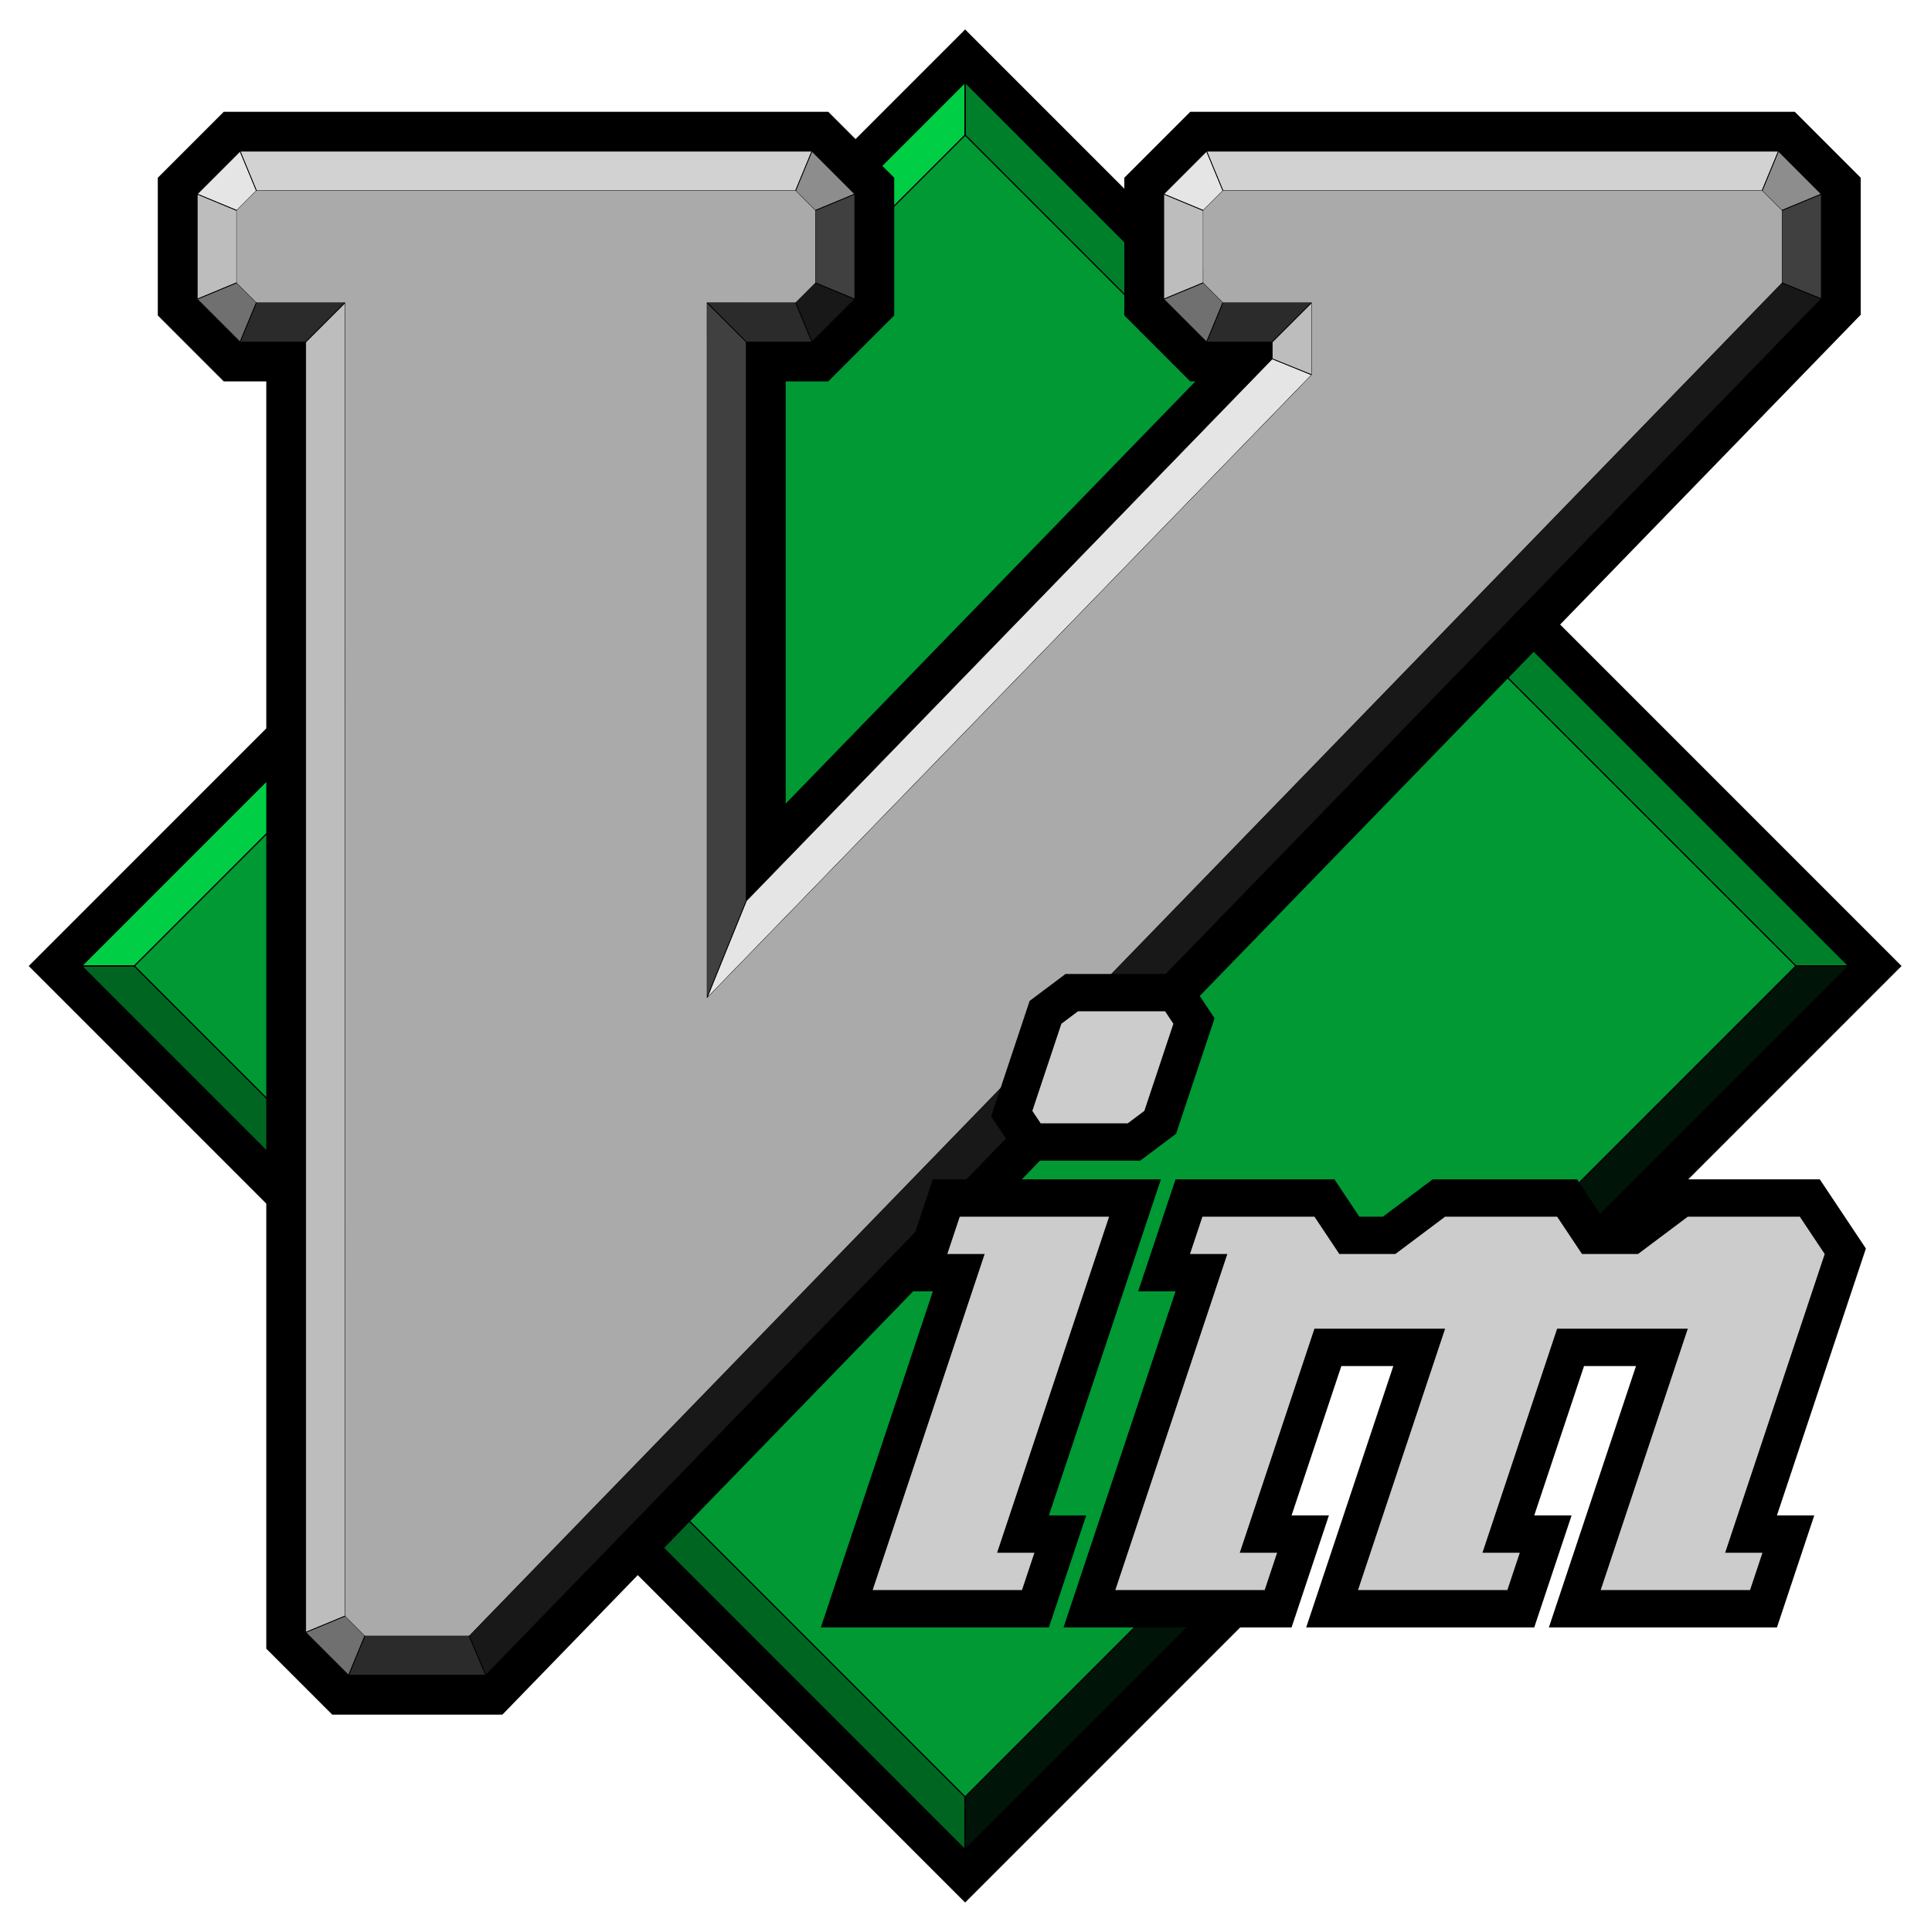
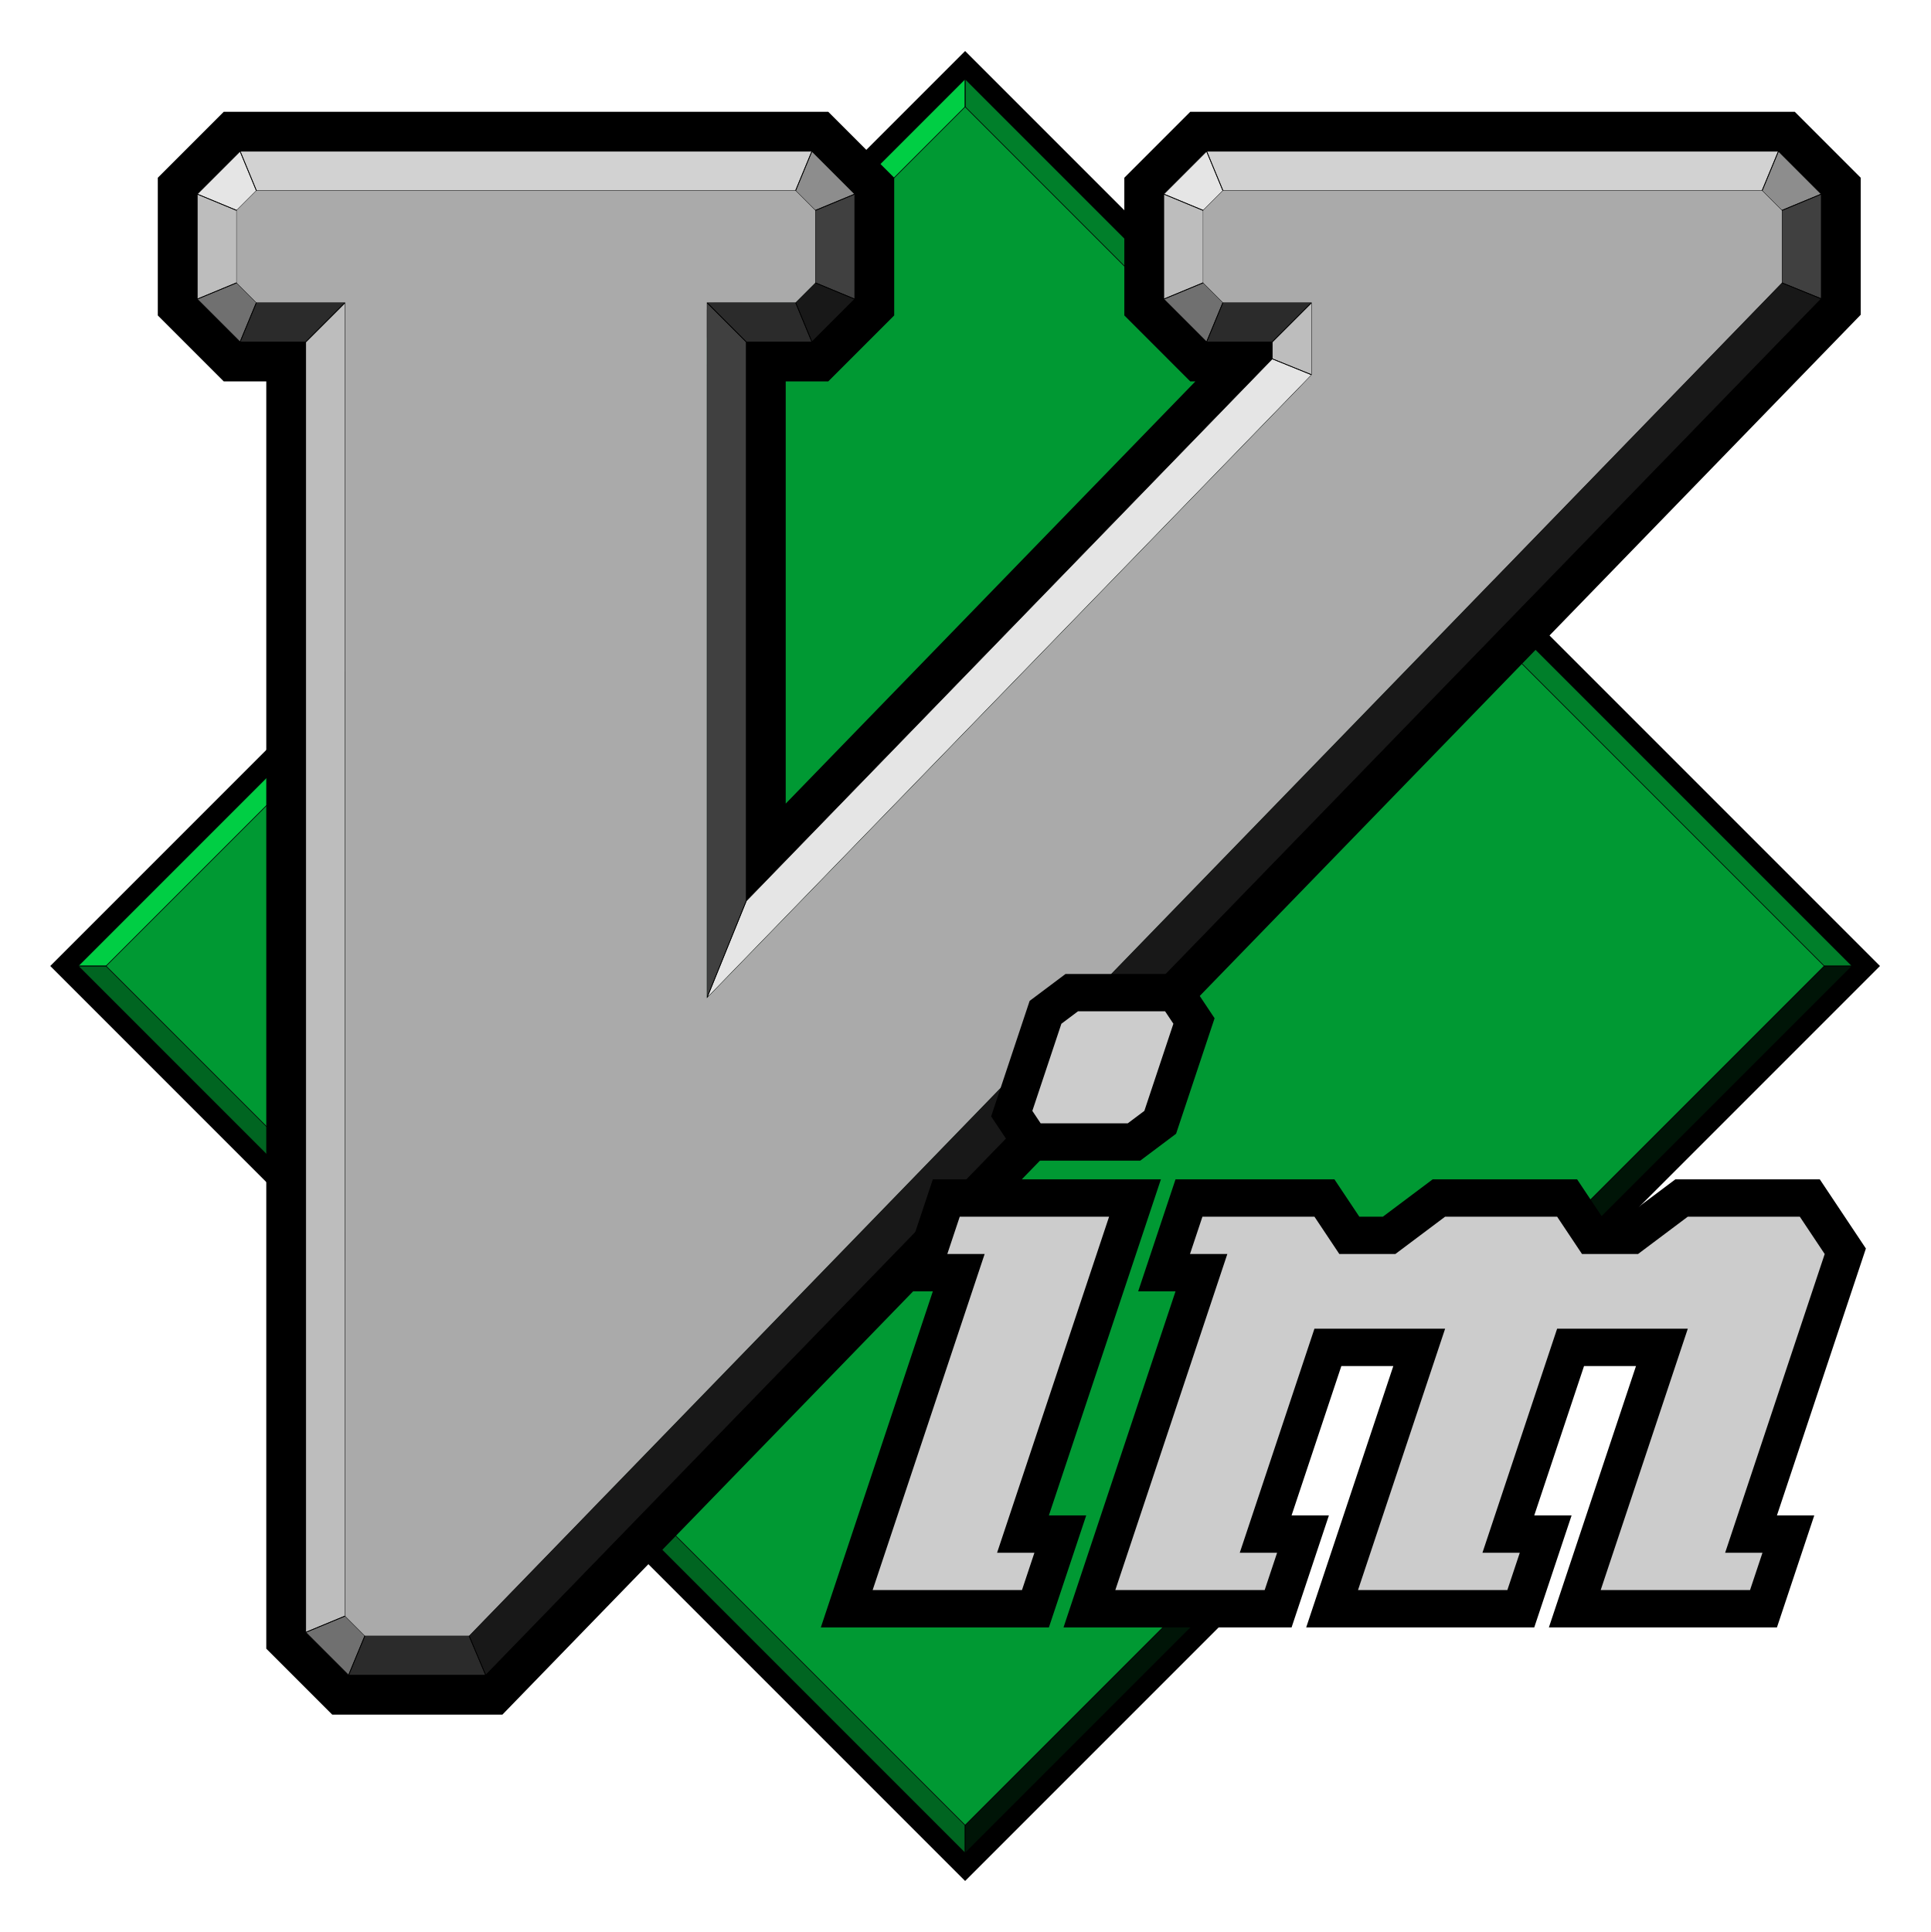
<svg xmlns="http://www.w3.org/2000/svg" width="293.575" height="293.806" viewBox="0 0 293.575 293.806" version="1.1" id="svg90">
  <defs id="defs94">
    <mask id="letter_m_mask_mask">
      <rect x="-500" y="-500" width="1000" height="1000" fill="white" />
-       <path id="letter_m_mask" d="M 96.617,97.75 H 105.617 L 107.617,100.75 H 112.117 L 116.117,97.75 H 125.117 L 127.117,100.75 H 131.617 L 135.617,97.75 H 144.617 L 146.617,100.75 138.617,124.75 H 141.617 L 140.617,127.75 H 89.617 L 98.617,100.75 H 95.617 Z" transform="translate(-77.54908 -77.61016)" fill="black" />
+       <path id="letter_m_mask" d="M 96.617,97.75 H 105.617 L 107.617,100.75 H 112.117 L 116.117,97.75 H 125.117 L 127.117,100.75 H 131.617 L 135.617,97.75 H 144.617 L 146.617,100.75 138.617,124.75 H 141.617 L 140.617,127.75 H 89.617 L 98.617,100.75 H 95.617 Z" transform="scale(1.892833)translate(-77.54908 -77.61016)" fill="black" />
    </mask>
  </defs>
  <path fill-rule="evenodd" fill="#000000" fill-opacity="1" d="M 286.999,145.374 145.229,6.488 6.342,148.183 145.229,287.144 286.999,145.374" id="path2" />
  <path fill="none" stroke-width="0.216" stroke-linecap="butt" stroke-linejoin="miter" stroke="#000000" stroke-opacity="1" stroke-miterlimit="2.613" d="M 286.999,145.374 145.229,6.488 6.342,148.183 145.229,287.144 Z M 286.999,145.374" id="path4" />
  <path fill-rule="evenodd" fill="#006b05" fill-opacity="1" d="M 272.815,145.374 H 281.311 L 145.229,281.456 V 272.96 L 272.815,145.374" id="path6" />
  <path fill="none" stroke-width="0.216" stroke-linecap="butt" stroke-linejoin="miter" stroke="#000000" stroke-opacity="1" stroke-miterlimit="2.613" d="M 272.815,145.374 H 281.311 L 145.229,281.456 V 272.96 Z M 272.815,145.374" id="path8" />
  <path fill-rule="evenodd" fill="#007d17" fill-opacity="1" d="M 12.03,148.183 H 20.526 L 145.229,272.96 V 281.456 L 12.03,148.183" id="path10" />
  <path fill="none" stroke-width="0.216" stroke-linecap="butt" stroke-linejoin="miter" stroke="#000000" stroke-opacity="1" stroke-miterlimit="2.613" d="M 12.03,148.183 H 20.526 L 145.229,272.96 V 281.456 Z M 12.03,148.183" id="path12" />
  <path fill-rule="evenodd" fill="#66ff99" fill-opacity="1" d="M 145.229,20.601 V 12.175 L 12.03,148.183 H 20.526 L 145.229,20.601" id="path14" />
  <path fill="none" stroke-width="0.216" stroke-linecap="butt" stroke-linejoin="miter" stroke="#000000" stroke-opacity="1" stroke-miterlimit="2.613" d="M 145.229,20.601 V 12.175 L 12.03,148.183 H 20.526 Z M 145.229,20.601" id="path16" />
  <path fill-rule="evenodd" fill="#45ff02" fill-opacity="1" d="M 145.229,12.175 V 20.601 L 272.815,145.374 H 281.311 L 145.229,12.175" id="path18" />
  <path fill="none" stroke-width="0.216" stroke-linecap="butt" stroke-linejoin="miter" stroke="#000000" stroke-opacity="1" stroke-miterlimit="2.613" d="M 145.229,12.175 V 20.601 L 272.815,145.374 H 281.311 Z M 145.229,12.175" id="path20" />
  <path fill-rule="evenodd" fill="#009933" fill-opacity="1" d="M 145.229,272.96 272.815,145.374 145.229,20.601 20.526,148.183 145.229,272.96" id="path22" />
  <path fill="none" stroke-width="0.216" stroke-linecap="butt" stroke-linejoin="miter" stroke="#000000" stroke-opacity="1" stroke-miterlimit="2.613" d="M 145.229,272.96 272.815,145.374 145.229,20.601 20.526,148.183 Z M 145.229,272.96" id="path24" />
  <path fill-rule="evenodd" fill="#000000" fill-opacity="1" d="M 171.725,48.968 180.221,57.535 121.616,117.007 V 57.535 H 127.303 L 135.799,48.968 V 26.359 L 127.303,17.792 H 32.838 L 24.342,26.359 V 48.968 L 32.838,57.535 H 39.463 V 250.281 L 49.831,258.777 H 79.135 L 282.245,48.968 V 26.359 L 273.749,17.792 H 181.159 L 171.725,26.359 V 48.968" id="path26" />
  <path fill="none" stroke-width="0.216" stroke-linecap="butt" stroke-linejoin="miter" stroke="#000000" stroke-opacity="1" stroke-miterlimit="2.613" d="M 171.725,48.968 180.221,57.535 121.616,117.007 V 57.535 H 127.303 L 135.799,48.968 V 26.359 L 127.303,17.792 H 32.838 L 24.342,26.359 V 48.968 L 32.838,57.535 H 39.463 V 250.281 L 49.831,258.777 H 79.135 L 282.245,48.968 V 26.359 L 273.749,17.792 H 181.159 L 171.725,26.359 Z M 171.725,48.968" id="path28" />
  <path fill-rule="evenodd" fill="#ffffff" fill-opacity="1" d="M 35.647,51.847 29.96,46.16 V 29.167 L 35.647,23.48 124.495,23.41 130.112,29.167 124.495,31.906 121.616,29.167 35.647,43.281 V 51.847" id="path30" />
  <path fill="none" stroke-width="0.216" stroke-linecap="butt" stroke-linejoin="miter" stroke="#000000" stroke-opacity="1" stroke-miterlimit="2.613" d="M 35.647,51.847 29.96,46.16 V 29.167 L 35.647,23.48 124.495,23.41 130.112,29.167 124.495,31.906 121.616,29.167 35.647,43.281 Z M 35.647,51.847" id="path32" />
  <path fill-rule="evenodd" fill="#ffffff" fill-opacity="1" d="M 52.639,253.089 46.014,247.402 V 51.777 L 52.639,46.16 V 253.089" id="path34" />
  <path fill="none" stroke-width="0.216" stroke-linecap="butt" stroke-linejoin="miter" stroke="#000000" stroke-opacity="1" stroke-miterlimit="2.613" d="M 52.639,253.089 46.014,247.402 V 51.777 L 52.639,46.16 Z M 52.639,253.089" id="path36" />
  <path fill-rule="evenodd" fill="#ffffff" fill-opacity="1" d="M 194.405,51.847 200.092,46.16 V 57.535 L 105.557,153.871 115.999,131.191 194.405,51.847" id="path38" />
  <path fill="none" stroke-width="0.216" stroke-linecap="butt" stroke-linejoin="miter" stroke="#000000" stroke-opacity="1" stroke-miterlimit="2.613" d="M 194.405,51.847 200.092,46.16 V 57.535 L 105.557,153.871 115.999,131.191 Z M 194.405,51.847" id="path40" />
  <path fill-rule="evenodd" fill="#7f7f7f" fill-opacity="1" d="M 54.581,43.351 52.639,46.16 46.014,51.847 H 35.647 V 40.472 L 54.581,43.351" id="path42" />
  <path fill="none" stroke-width="0.216" stroke-linecap="butt" stroke-linejoin="miter" stroke="#000000" stroke-opacity="1" stroke-miterlimit="2.613" d="M 54.581,43.351 52.639,46.16 46.014,51.847 H 35.647 V 40.472 Z M 54.581,43.351" id="path44" />
  <path fill-rule="evenodd" fill="#7f7f7f" fill-opacity="1" d="M 115.999,51.847 V 131.191 L 105.557,153.8 V 46.089 H 121.616 L 124.495,43.281 121.616,29.167 H 130.112 V 46.16 L 124.495,51.847 H 115.999" id="path46" />
  <path fill="none" stroke-width="0.216" stroke-linecap="butt" stroke-linejoin="miter" stroke="#000000" stroke-opacity="1" stroke-miterlimit="2.613" d="M 115.999,51.847 V 131.191 L 105.557,153.8 V 46.089 H 121.616 L 124.495,43.281 121.616,29.167 H 130.112 V 46.16 L 124.495,51.847 Z M 115.999,51.847" id="path48" />
  <path fill-rule="evenodd" fill="#ffffff" fill-opacity="1" d="M 183.03,51.847 177.413,46.16 V 29.167 L 183.967,23.48 H 270.006 L 276.631,29.167 267.127,37.664 183.03,43.281 V 51.847" id="path50" />
  <path fill="none" stroke-width="0.216" stroke-linecap="butt" stroke-linejoin="miter" stroke="#000000" stroke-opacity="1" stroke-miterlimit="2.613" d="M 183.03,51.847 177.413,46.16 V 29.167 L 183.967,23.48 H 270.006 L 276.631,29.167 267.127,37.664 183.03,43.281 Z M 183.03,51.847" id="path52" />
  <path fill-rule="evenodd" fill="#7f7f7f" fill-opacity="1" d="M 276.631,46.16 77.19,253.089 H 52.639 V 244.593 H 70.639 L 270.006,40.472 267.127,29.167 H 276.631 V 46.16" id="path54" />
  <path fill="none" stroke-width="0.216" stroke-linecap="butt" stroke-linejoin="miter" stroke="#000000" stroke-opacity="1" stroke-miterlimit="2.613" d="M 276.631,46.16 77.19,253.089 H 52.639 V 244.593 H 70.639 L 270.006,40.472 267.127,29.167 H 276.631 Z M 276.631,46.16" id="path56" />
  <path fill-rule="evenodd" fill="#7f7f7f" fill-opacity="1" d="M 201.967,43.351 200.022,46.16 194.405,51.847 H 183.03 V 40.472 L 201.967,43.351" id="path58" />
  <path fill="none" stroke-width="0.216" stroke-linecap="butt" stroke-linejoin="miter" stroke="#000000" stroke-opacity="1" stroke-miterlimit="2.613" d="M 201.967,43.351 200.022,46.16 194.405,51.847 H 183.03 V 40.472 Z M 201.967,43.351" id="path60" />
  <path fill-rule="evenodd" fill="#cccccc" fill-opacity="1" d="M 105.557,153.8 V 46.089 H 121.616 L 124.495,43.281 V 31.906 L 121.616,29.097 H 38.456 L 35.647,31.906 V 43.281 L 38.456,46.089 H 52.639 V 244.593 L 56.311,247.402 H 72.51 L 270.94,40.472 V 32.335 L 268.061,29.097 H 185.909 L 183.03,31.906 V 43.351 L 185.909,46.16 H 200.092 V 57.535 L 105.557,153.8" id="path62" />
  <path fill="none" stroke-width="0.216" stroke-linecap="butt" stroke-linejoin="miter" stroke="#000000" stroke-opacity="1" stroke-miterlimit="2.613" d="M 105.557,153.8 V 46.089 H 121.616 L 124.495,43.281 V 31.906 L 121.616,29.097 H 38.456 L 35.647,31.906 V 43.281 L 38.456,46.089 H 52.639 V 244.593 L 56.311,247.402 H 72.51 L 270.94,40.472 V 32.335 L 268.061,29.097 H 185.909 L 183.03,31.906 V 43.351 L 185.909,46.16 H 200.092 V 57.535 Z M 105.557,153.8" id="path64" />
  <path fill-rule="evenodd" fill="#000000" fill-opacity="1" d="M 157.112,153.945 163.733,148.257 H 180.725 L 185.479,153.945 179.792,170.937 173.237,176.624 H 156.245 L 151.42,170.937 157.112,153.945" id="path66" />
  <path fill="none" stroke-width="0.216" stroke-linecap="butt" stroke-linejoin="miter" stroke="#000000" stroke-opacity="1" stroke-miterlimit="2.613" d="M 157.112,153.945 163.733,148.257 H 180.725 L 185.479,153.945 179.792,170.937 173.237,176.624 H 156.245 L 151.42,170.937 Z M 157.112,153.945" id="path68" />
  <path fill-rule="evenodd" fill="#000000" fill-opacity="1" d="M 162.799,247.472 179.862,196.496 H 174.174 L 179.862,179.433 H 205.28 L 210.967,185.121 H 214.784 L 220.397,179.433 H 239.335 L 245.022,185.121 H 246.764 L 252.456,179.433 H 275.19 L 282.749,190.808 270.366,231.128 H 275.983 L 270.51,247.472 H 236.456 L 249.772,207.8 H 241.28 L 233.428,230.984 H 239.045 L 233.717,247.472 H 199.663 L 212.909,207.8 H 204.413 L 196.495,231.128 H 202.182 L 196.854,247.472 H 162.799" id="path70" />
  <path fill="none" stroke-width="0.216" stroke-linecap="butt" stroke-linejoin="miter" stroke="#000000" stroke-opacity="1" stroke-miterlimit="2.613" d="M 162.799,247.472 179.862,196.496 H 174.174 L 179.862,179.433 H 205.28 L 210.967,185.121 H 214.784 L 220.397,179.433 H 239.335 L 245.022,185.121 H 248.764 L 254.456,179.433 H 275.19 L 282.749,190.808 270.366,231.128 H 275.983 L 270.51,247.472 H 236.456 L 249.772,207.8 H 241.28 L 233.428,230.984 H 239.045 L 233.717,247.472 H 199.663 L 212.909,207.8 H 204.413 L 196.495,231.128 H 202.182 L 196.854,247.472 Z M 162.799,247.472" id="path72" />
  <path fill-rule="evenodd" fill="#cccccc" fill-opacity="1" d="M 272.596,185.121 276.991,191.382 263.022,236.167 H 268.639 L 266.764,241.785 H 244.085 L 257.335,202.113 H 237.463 L 226.159,236.167 H 231.772 L 229.901,241.785 H 207.221 L 220.471,202.113 H 200.596 L 189.295,236.167 H 194.983 L 193.038,241.785 H 170.358 L 187.42,190.808 H 181.733 L 183.604,185.121 H 204.413 L 210.1,190.808 H 215.717 L 221.405,185.121 H 238.397 L 244.085,190.808 H 249.772 L 255.463,185.121 H 272.596" id="path74" />
  <path fill="none" stroke-width="0.216" stroke-linecap="butt" stroke-linejoin="miter" stroke="#000000" stroke-opacity="1" stroke-miterlimit="2.613" d="M 272.596,185.121 276.991,191.382 263.022,236.167 H 268.639 L 266.764,241.785 H 244.085 L 257.335,202.113 H 237.463 L 226.159,236.167 H 231.772 L 229.901,241.785 H 207.221 L 220.471,202.113 H 200.596 L 189.295,236.167 H 194.983 L 193.038,241.785 H 170.358 L 187.42,190.808 H 181.733 L 183.604,185.121 H 204.413 L 210.1,190.808 H 215.717 L 221.405,185.121 H 238.397 L 244.085,190.808 H 249.772 L 255.463,185.121 Z M 272.596,185.121" id="path76" />
  <path fill-rule="evenodd" fill="#000000" fill-opacity="1" d="M 176.983,179.433 159.631,231.054 H 165.534 L 159.917,247.472 H 125.932 L 142.924,196.496 H 137.237 Z M 137.237,196.496 142.924,179.433 H 176.983" id="path78" />
  <path fill="none" stroke-width="0.216" stroke-linecap="butt" stroke-linejoin="miter" stroke="#000000" stroke-opacity="1" stroke-miterlimit="2.613" d="M 176.983,179.433 159.631,231.054 H 165.534 L 159.917,247.472 H 125.932 L 142.924,196.496 H 137.237 Z M 137.237,196.496 142.924,179.433 H 176.983 Z M 137.237,196.496" id="path80" />
  <path fill-rule="evenodd" fill="#cccccc" fill-opacity="1" d="M 156.174,241.785 158.045,236.167 H 152.358 L 169.42,185.121 H 145.807 L 143.862,190.808 H 150.487 L 133.495,241.785 H 156.174" id="path82" />
  <path fill="none" stroke-width="0.216" stroke-linecap="butt" stroke-linejoin="miter" stroke="#000000" stroke-opacity="1" stroke-miterlimit="2.613" d="M 156.174,241.785 158.045,236.167 H 152.358 L 169.42,185.121 H 145.807 L 143.862,190.808 H 150.487 L 133.495,241.785 Z M 156.174,241.785" id="path84" />
  <path fill-rule="evenodd" fill="#cccccc" fill-opacity="1" d="M 175.038,168.128 178.854,156.753 176.983,153.945 H 165.604 L 161.862,156.753 158.045,168.128 159.991,170.937 H 171.366 L 175.038,168.128" id="path86" />
  <path fill="none" stroke-width="0.216" stroke-linecap="butt" stroke-linejoin="miter" stroke="#000000" stroke-opacity="1" stroke-miterlimit="2.613" d="M 175.038,168.128 178.854,156.753 176.983,153.945 H 165.604 L 161.862,156.753 158.045,168.128 159.991,170.937 H 171.366 Z M 175.038,168.128" id="path88" />
  <path id="path493" d="M 145.121,3.352 130.762,18.395 127.119,15.264 31.974,15.289 21.728,25.825 22.106,50.076 32.231,60 36.937,59.951 36.915,113.383 3.301,148.291 37.109,182.457 37.226,251.952 50.005,261.346 80.244,261.251 97.694,243.264 145.121,290.469 185.687,249.89 196.109,249.753 203.502,230.212 199.53,230.137 206.228,210.305 211.024,210.327 196.109,249.753 233.014,249.938 240.421,228.693 236.514,228.629 242.769,210.187 247.108,210.163 233.014,249.938 272.058,249.949 279.405,228.813 H 273.702 L 285.199,190.547 276.631,177.016 258.691,177.038 290.229,145.266 240.13,95.85 284.622,50.217 284.421,25.243 274.817,15.42 180.883,15.341 170.076,25.156 170.112,27.543 Z" style="fill:none;stroke:#ffffff;stroke-width:4.724;stroke-dasharray:none;stroke-opacity:1" />
  <rect x="-500" y="-500" width="1000" height="1000" fill="white" />
-   <g transform="scale(1.892833)translate(77.54908 77.61016)" mask="url(#letter_m_mask_mask)">
-     <path d="M 71,0 0,71 -71,0 0,-71 Z" fill="none" stroke="#000000" stroke-width="6" />
-     <path d="M 66.757,0 0,66.757 -66.757,0 0,-66.757 Z" fill="#009933" />
-     <path d="M 66.757,0 0,66.757 V 71 L 71,0 Z" fill="#001507" />
-     <path d="M 0,66.757 -66.757,0 H -71 L 0,71 Z" fill="#006521" />
-     <path d="M -66.757,0 0,-66.757 V -71 L -71,0 Z" fill="#00ce44" />
-     <path d="M 0,-66.757 66.757,0 H 71 L 0,-71 Z" fill="#007f2a" />
-     <path d="M 66.757,0 0,66.757 V 71 L 71,0 Z" fill="none" stroke="#000000" stroke-width="0.1" />
-     <path d="M 0,66.757 -66.757,0 H -71 L 0,71 Z" fill="none" stroke="#000000" stroke-width="0.1" />
-     <path d="M -66.757,0 0,-66.757 V -71 L -71,0 Z" fill="none" stroke="#000000" stroke-width="0.1" />
-     <path d="M 0,-66.757 66.757,0 H 71 L 0,-71 Z" fill="none" stroke="#000000" stroke-width="0.1" />
+   <g transform="translate(146.7875 146.9031)" mask="url(#letter_m_mask_mask)">
+     <path d="M 134.9,0 0,134.9 -134.9,0 0,-134.9 Z" fill="none" stroke="#000000" stroke-width="6" />
+     <path d="M 130.657,0 0,130.657 -130.657,0 0,-130.657 Z" fill="#009933" />
+     <path d="M 130.657,0 0,130.657 V 134.9 L 134.9,0 Z" fill="#001507" />
+     <path d="M 0,130.657 -130.657,0 H -134.9 L 0,134.9 Z" fill="#006521" />
+     <path d="M -130.657,0 0,-130.657 V -134.9 L -134.9,0 Z" fill="#00ce44" />
+     <path d="M 0,-130.657 130.657,0 H 134.9 L 0,-134.9 Z" fill="#007f2a" />
+     <path d="M 130.657,0 0,130.657 V 134.9 L 134.9,0 Z" fill="none" stroke="#000000" stroke-width="0.1" />
+     <path d="M 0,130.657 -130.657,0 H -134.9 L 0,134.9 Z" fill="none" stroke="#000000" stroke-width="0.1" />
+     <path d="M -130.657,0 0,-130.657 V -134.9 L -134.9,0 Z" fill="none" stroke="#000000" stroke-width="0.1" />
+     <path d="M 0,-130.657 130.657,0 H 134.9 L 0,-134.9 Z" fill="none" stroke="#000000" stroke-width="0.1" />
  </g>
  <g id="letter_v">
    <path d="M 123.485,23 130,29.515 V 45.485 L 123.485,52 H 113.5 V 137.005 L 193.5,54.567 V 52 H 183.515 L 177,45.485 V 29.515 L 183.515,23 H 270.485 L 277,29.515 V 45.433 L 73.873,254.75 H 53.015 L 46.5,248.236 V 52 H 36.515 L 30,45.485 V 29.515 L 36.515,23 Z" fill="none" stroke="#000000" stroke-width="12" />
    <path d="M 123.485,23 130,29.515 124,32 121,29 Z" fill="#8d8d8d" />
    <path d="M 130,29.515 V 45.485 L 124,43 V 32 Z" fill="#404040" />
    <path d="M 130,45.485 123.485,52 121,46 124,43 Z" fill="#181818" />
    <path d="M 123.485,52 H 113.5 L 107.5,46 H 121 Z" fill="#2b2b2b" />
    <path d="M 113.5,52 V 137.005 L 107.5,151.804 V 46 Z" fill="#404040" />
    <path d="M 113.5,137.005 193.5,54.567 199.5,57 107.5,151.804 Z" fill="#e5e5e5" />
    <path d="M 193.5,54.567 V 52 L 199.5,46 V 57 Z" fill="#bdbdbd" />
    <path d="M 193.5,52 H 183.515 L 186,46 H 199.5 Z" fill="#2b2b2b" />
    <path d="M 183.515,52 177,45.485 183,43 186,46 Z" fill="#707070" />
    <path d="M 177,45.485 V 29.515 L 183,32 V 43 Z" fill="#bdbdbd" />
    <path d="M 177,29.515 183.515,23 186,29 183,32 Z" fill="#e5e5e5" />
    <path d="M 183.515,23 H 270.485 L 268,29 H 186 Z" fill="#d2d2d2" />
    <path d="M 270.485,23 277,29.515 271,32 268,29 Z" fill="#8d8d8d" />
    <path d="M 277,29.515 V 45.433 L 271,43 V 32 Z" fill="#404040" />
    <path d="M 277,45.433 73.873,254.75 71.335,248.75 271,43 Z" fill="#181818" />
    <path d="M 73.873,254.75 H 53.015 L 55.5,248.75 H 71.335 Z" fill="#2b2b2b" />
    <path d="M 53.015,254.75 46.5,248.236 52.5,245.75 55.5,248.75 Z" fill="#707070" />
    <path d="M 46.5,248.236 V 52 L 52.5,46 V 245.75 Z" fill="#bdbdbd" />
    <path d="M 46.5,52 H 36.515 L 39,46 H 52.5 Z" fill="#2b2b2b" />
    <path d="M 36.515,52 30,45.485 36,43 39,46 Z" fill="#707070" />
    <path d="M 30,45.485 V 29.515 L 36,32 V 43 Z" fill="#bdbdbd" />
    <path d="M 30,29.515 36.515,23 39,29 36,32 Z" fill="#e5e5e5" />
    <path d="M 36.515,23 H 123.485 L 121,29 H 39 Z" fill="#d2d2d2" />
    <path d="M 123.485,23 130,29.515 124,32 121,29 Z" fill="none" stroke="#000000" stroke-width="0.1" />
    <path d="M 130,29.515 V 45.485 L 124,43 V 32 Z" fill="none" stroke="#000000" stroke-width="0.1" />
    <path d="M 130,45.485 123.485,52 121,46 124,43 Z" fill="none" stroke="#000000" stroke-width="0.1" />
    <path d="M 123.485,52 H 113.5 L 107.5,46 H 121 Z" fill="none" stroke="#000000" stroke-width="0.1" />
    <path d="M 113.5,52 V 137.005 L 107.5,151.804 V 46 Z" fill="none" stroke="#000000" stroke-width="0.1" />
    <path d="M 113.5,137.005 193.5,54.567 199.5,57 107.5,151.804 Z" fill="none" stroke="#000000" stroke-width="0.1" />
    <path d="M 193.5,54.567 V 52 L 199.5,46 V 57 Z" fill="none" stroke="#000000" stroke-width="0.1" />
    <path d="M 193.5,52 H 183.515 L 186,46 H 199.5 Z" fill="none" stroke="#000000" stroke-width="0.1" />
    <path d="M 183.515,52 177,45.485 183,43 186,46 Z" fill="none" stroke="#000000" stroke-width="0.1" />
    <path d="M 177,45.485 V 29.515 L 183,32 V 43 Z" fill="none" stroke="#000000" stroke-width="0.1" />
    <path d="M 177,29.515 183.515,23 186,29 183,32 Z" fill="none" stroke="#000000" stroke-width="0.1" />
    <path d="M 183.515,23 H 270.485 L 268,29 H 186 Z" fill="none" stroke="#000000" stroke-width="0.1" />
    <path d="M 270.485,23 277,29.515 271,32 268,29 Z" fill="none" stroke="#000000" stroke-width="0.1" />
    <path d="M 277,29.515 V 45.433 L 271,43 V 32 Z" fill="none" stroke="#000000" stroke-width="0.1" />
    <path d="M 277,45.433 73.873,254.75 71.335,248.75 271,43 Z" fill="none" stroke="#000000" stroke-width="0.1" />
    <path d="M 73.873,254.75 H 53.015 L 55.5,248.75 H 71.335 Z" fill="none" stroke="#000000" stroke-width="0.1" />
    <path d="M 53.015,254.75 46.5,248.236 52.5,245.75 55.5,248.75 Z" fill="none" stroke="#000000" stroke-width="0.1" />
    <path d="M 46.5,248.236 V 52 L 52.5,46 V 245.75 Z" fill="none" stroke="#000000" stroke-width="0.1" />
    <path d="M 46.5,52 H 36.515 L 39,46 H 52.5 Z" fill="none" stroke="#000000" stroke-width="0.1" />
    <path d="M 36.515,52 30,45.485 36,43 39,46 Z" fill="none" stroke="#000000" stroke-width="0.1" />
    <path d="M 30,45.485 V 29.515 L 36,32 V 43 Z" fill="none" stroke="#000000" stroke-width="0.1" />
    <path d="M 30,29.515 36.515,23 39,29 36,32 Z" fill="none" stroke="#000000" stroke-width="0.1" />
    <path d="M 36.515,23 H 123.485 L 121,29 H 39 Z" fill="none" stroke="#000000" stroke-width="0.1" />
    <path d="M 121,29 124,32 V 43 L 121,46 H 107.5 V 151.804 L 199.5,57 V 46 H 186 L 183,43 V 32 L 186,29 H 268 L 271,32 V 43 L 71.335,248.75 H 55.5 L 52.5,245.75 V 46 H 39 L 36,43 V 32 L 39,29 Z" fill="#aaaaaa" />
  </g>
  <g id="letter_i" transform="scale(1.892833)">
    <path d="M 80.117,124.75 H 83.117 L 82.117,127.75 H 70.117 L 79.117,100.75 H 76.117 L 77.117,97.75 H 89.117 Z M 91.95,89.25 90.617,90.25 H 83.617 L 82.95,89.25 85.283,82.25 86.617,81.25 H 93.617 L 94.283,82.25 Z" stroke="#000000" stroke-width="6" />
    <path d="M 80.117,124.75 H 83.117 L 82.117,127.75 H 70.117 L 79.117,100.75 H 76.117 L 77.117,97.75 H 89.117 Z M 91.95,89.25 90.617,90.25 H 83.617 L 82.95,89.25 85.283,82.25 86.617,81.25 H 93.617 L 94.283,82.25 Z" fill="#cccccc" />
  </g>
  <g id="letter_m" transform="scale(1.892833)">
    <path d="M 96.617,97.75 H 105.617 L 107.617,100.75 H 112.117 L 116.117,97.75 H 125.117 L 127.117,100.75 H 131.617 L 135.617,97.75 H 144.617 L 146.617,100.75 138.617,124.75 H 141.617 L 140.617,127.75 H 128.617 L 135.617,106.75 H 125.117 L 119.117,124.75 H 122.117 L 121.117,127.75 H 109.117 L 116.117,106.75 H 105.617 L 99.617,124.75 H 102.617 L 101.617,127.75 H 89.617 L 98.617,100.75 H 95.617 Z" stroke="#000000" stroke-width="6" />
    <path d="M 96.617,97.75 H 105.617 L 107.617,100.75 H 112.117 L 116.117,97.75 H 125.117 L 127.117,100.75 H 131.617 L 135.617,97.75 H 144.617 L 146.617,100.75 138.617,124.75 H 141.617 L 140.617,127.75 H 128.617 L 135.617,106.75 H 125.117 L 119.117,124.75 H 122.117 L 121.117,127.75 H 109.117 L 116.117,106.75 H 105.617 L 99.617,124.75 H 102.617 L 101.617,127.75 H 89.617 L 98.617,100.75 H 95.617 Z" fill="#cccccc" />
  </g>
</svg>
